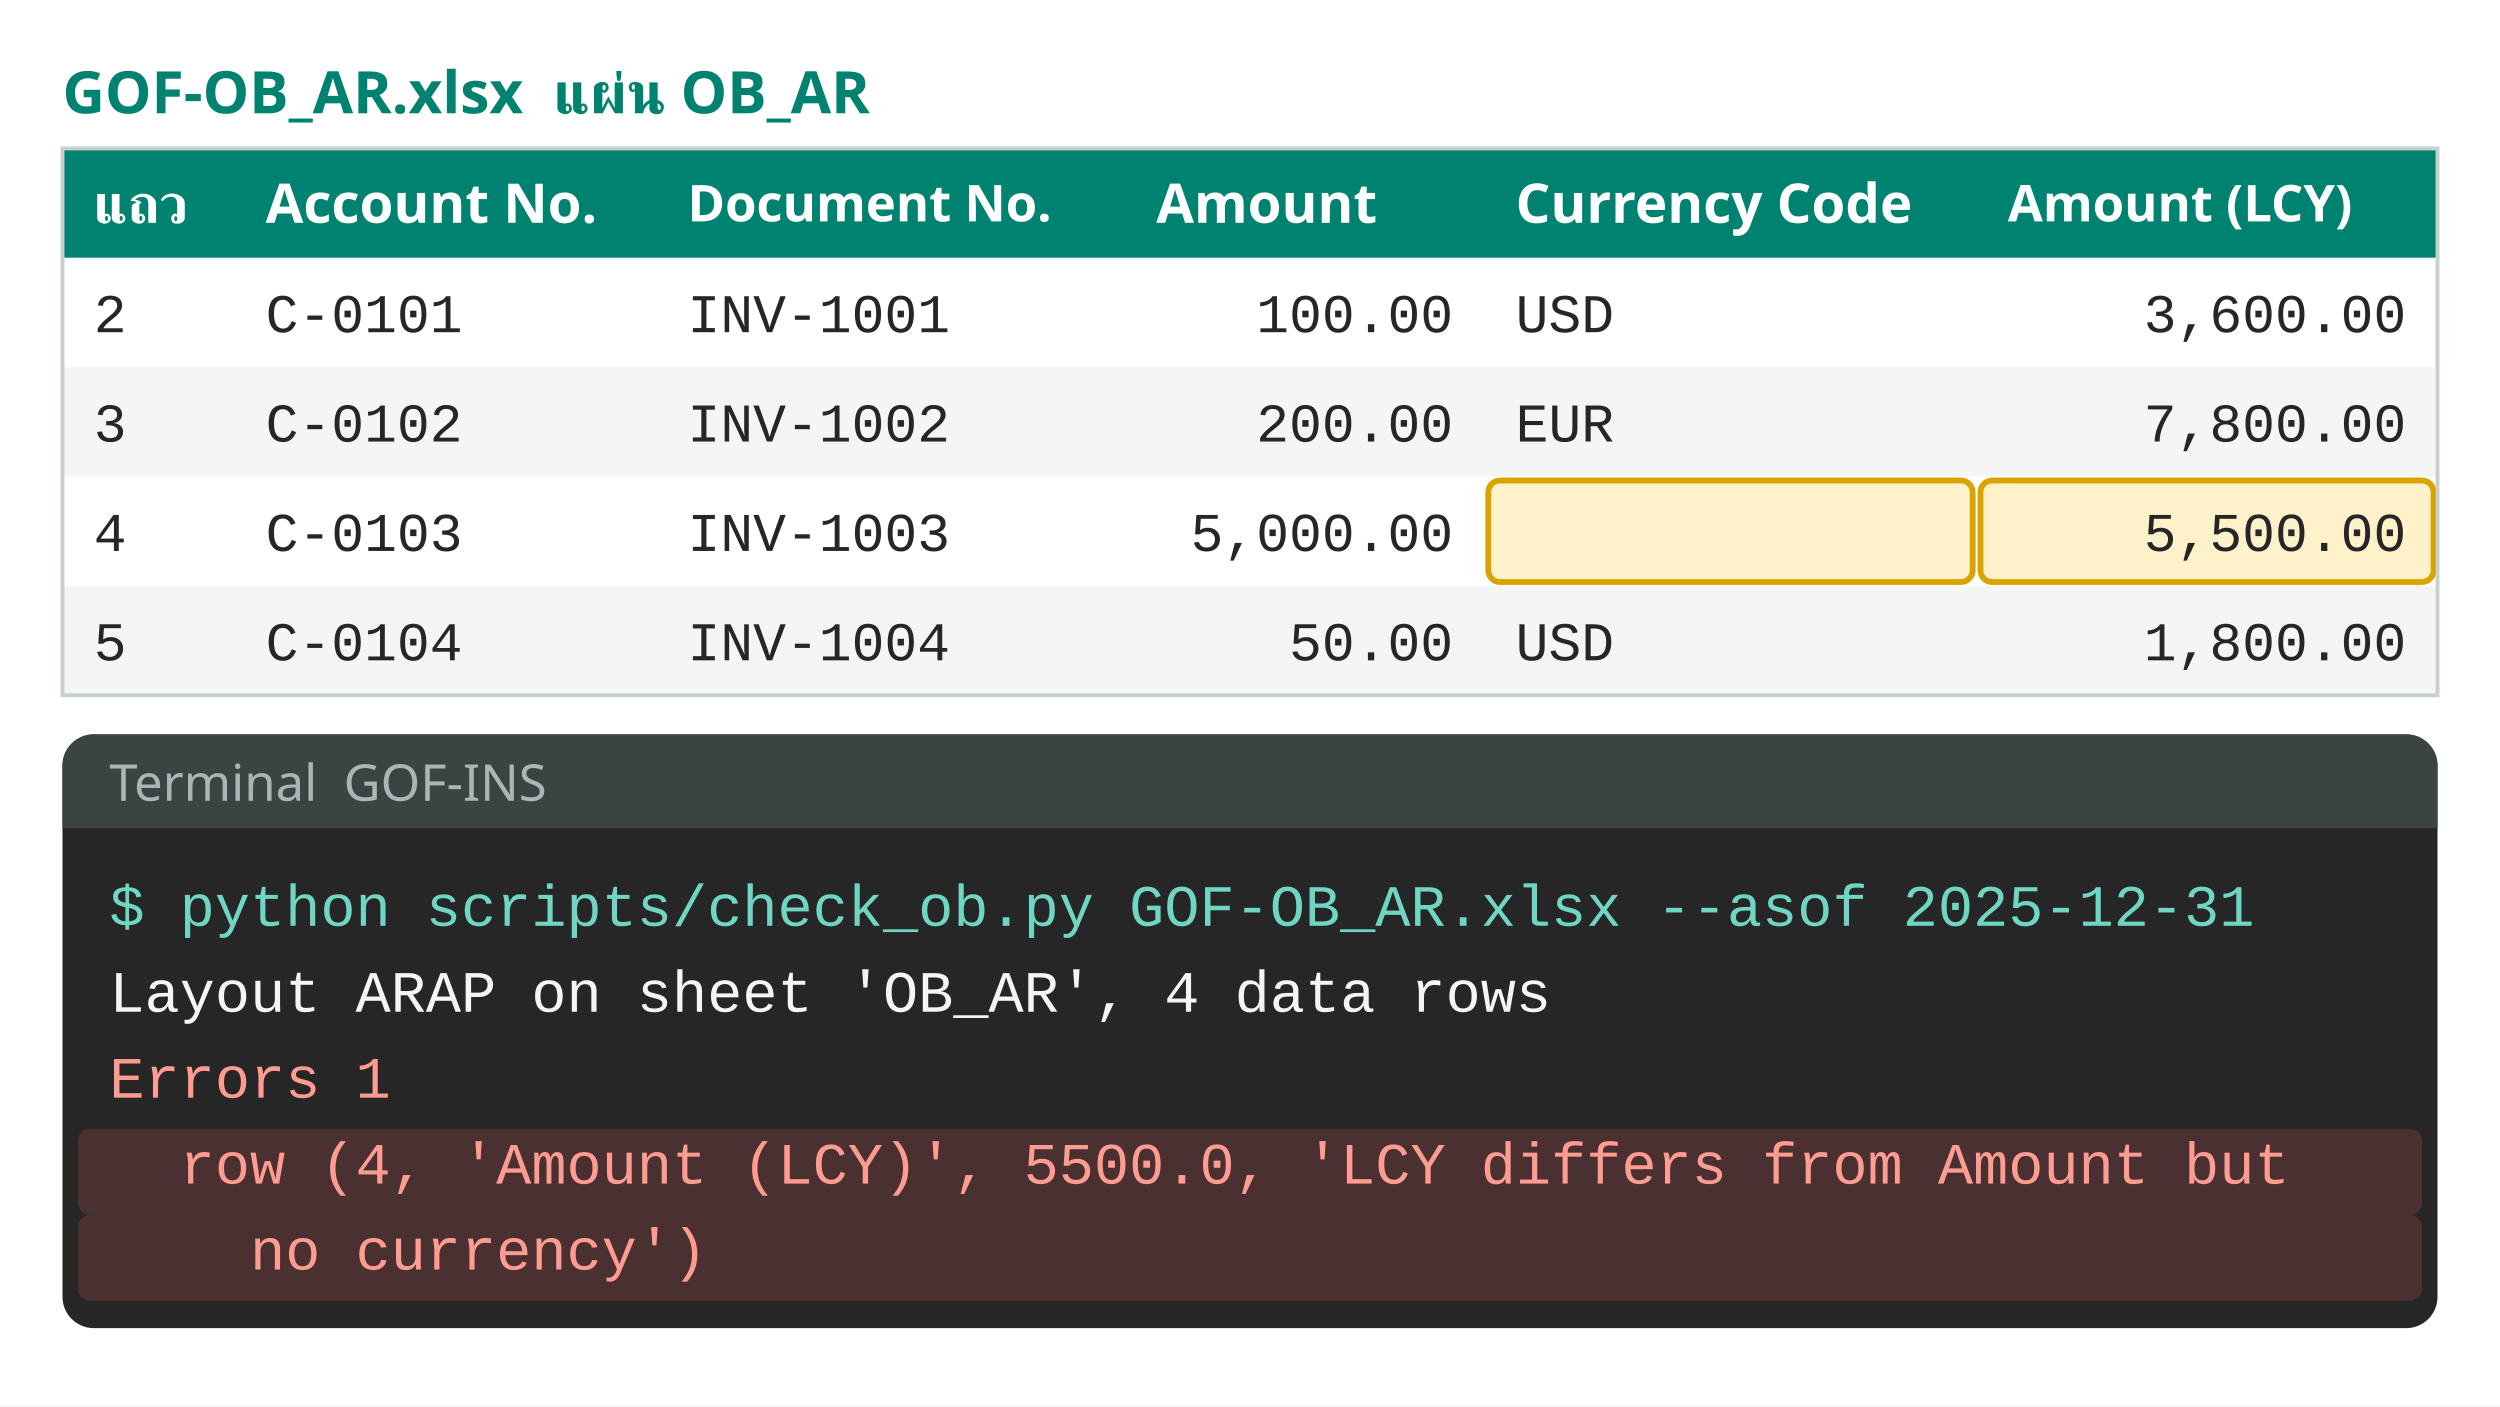
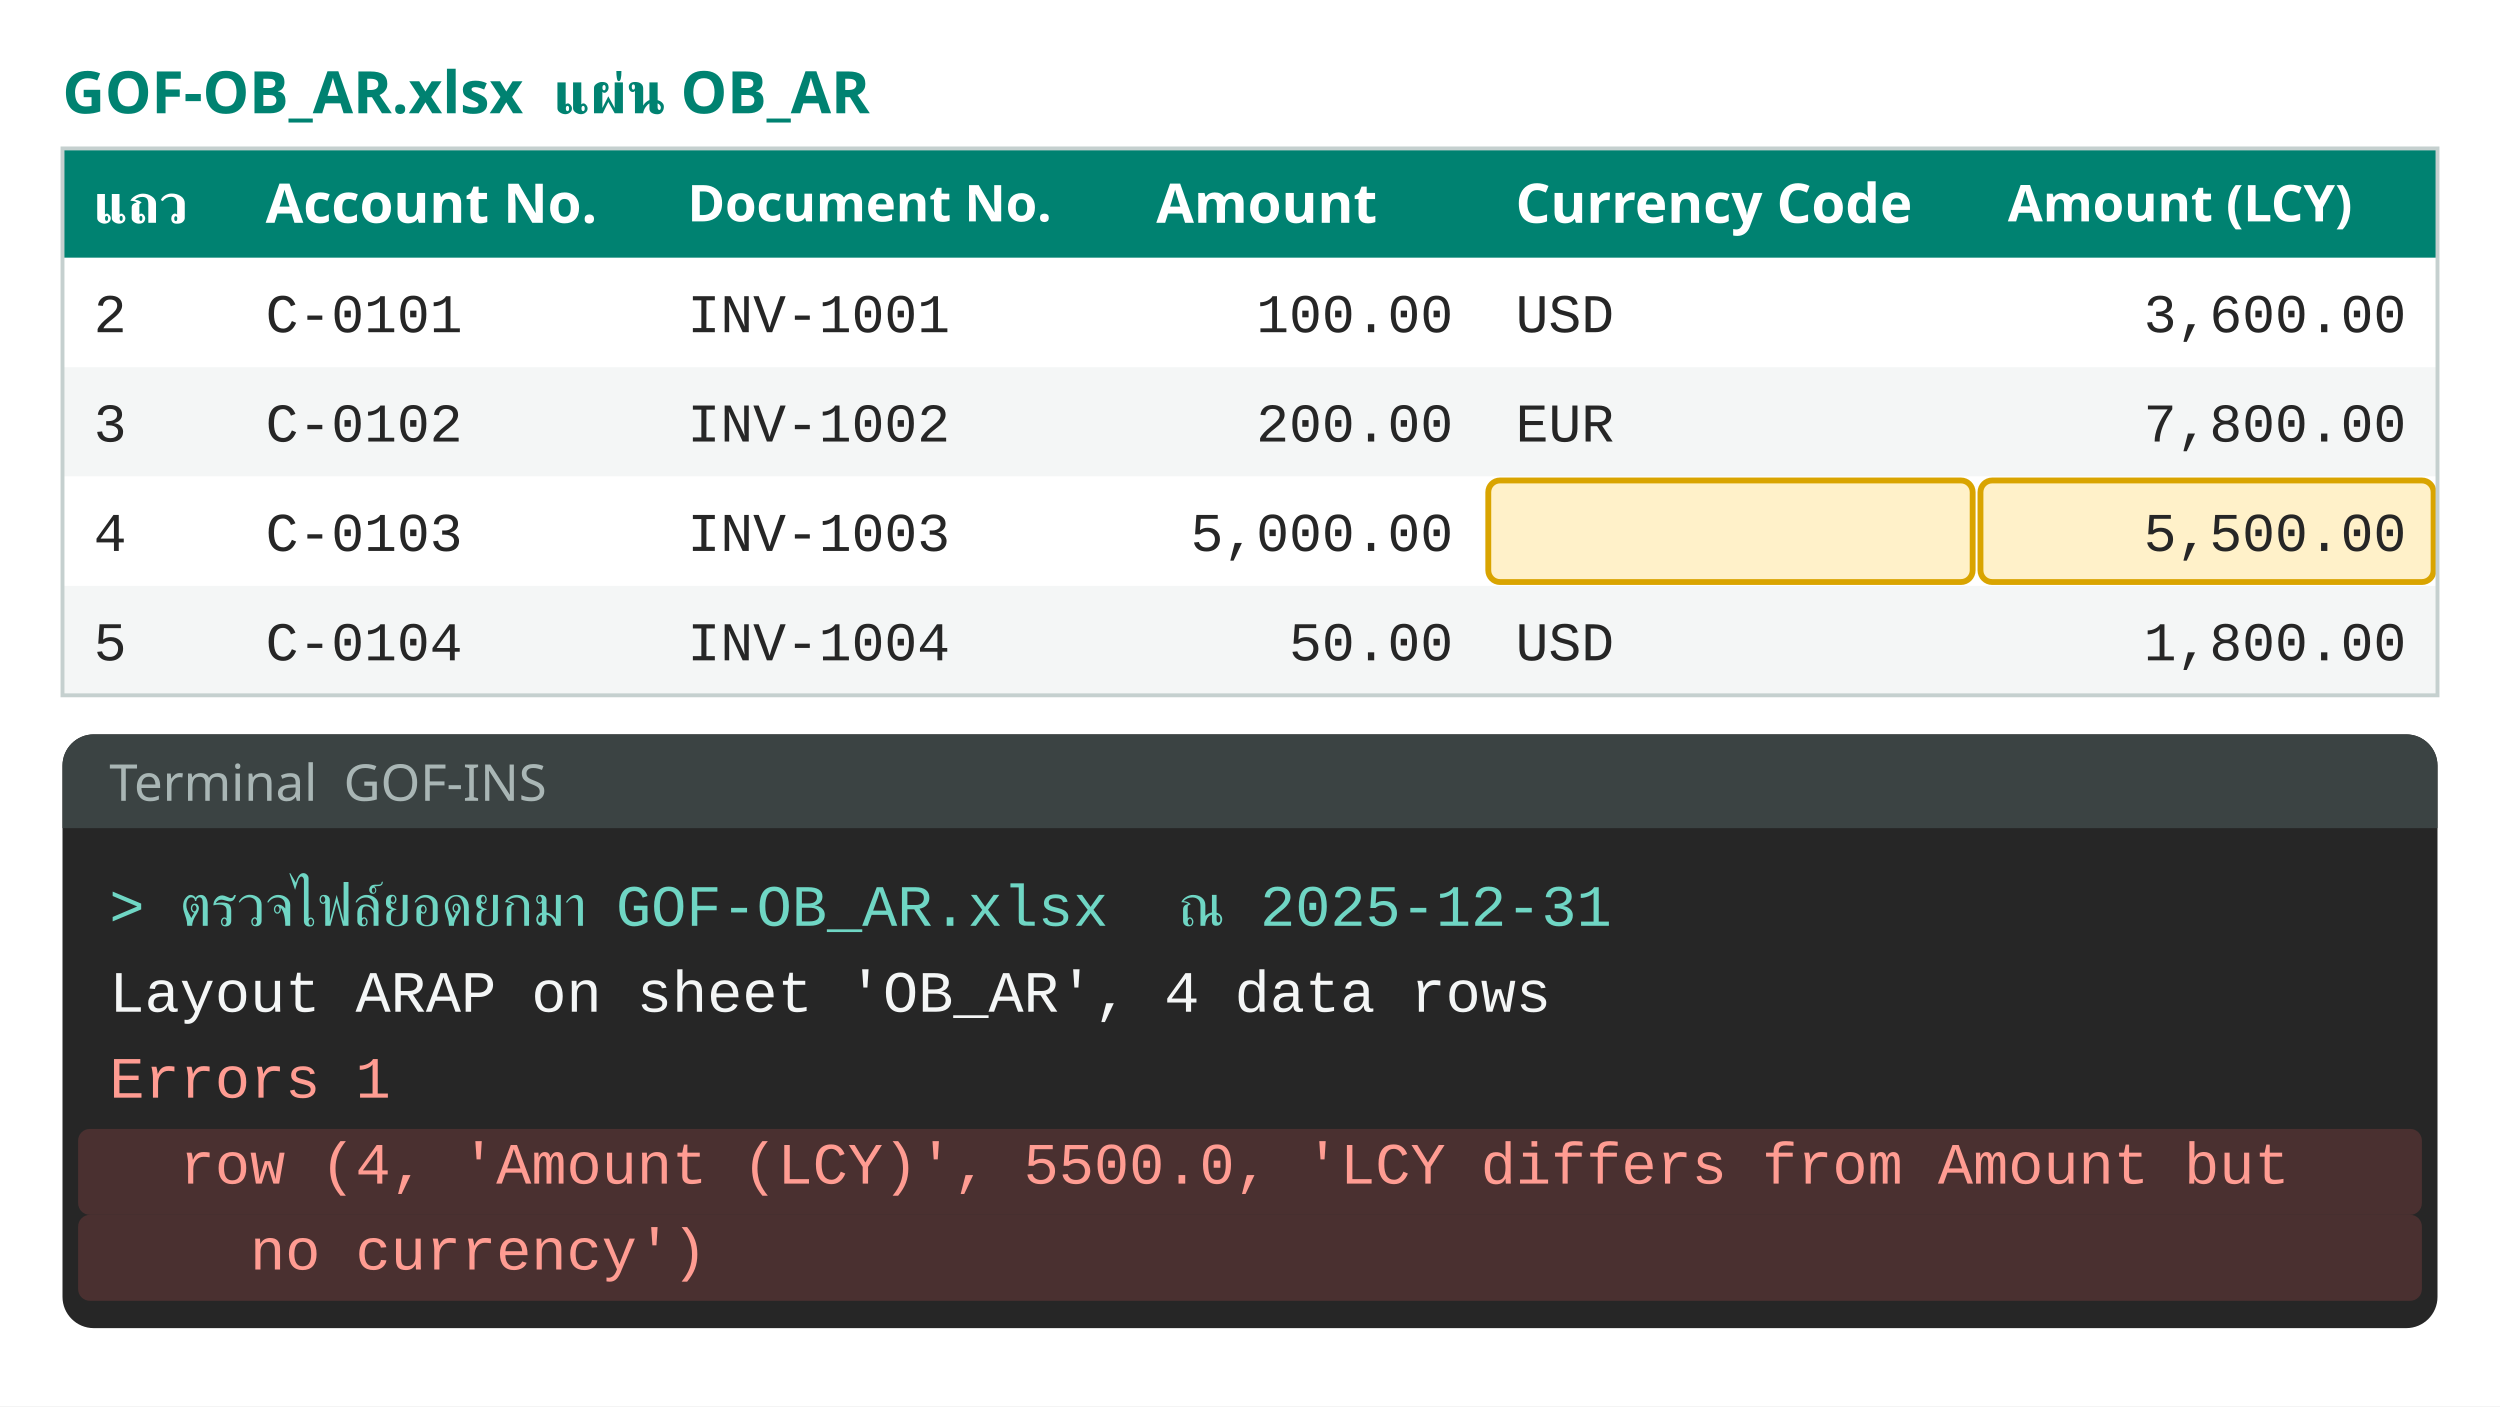
<svg xmlns="http://www.w3.org/2000/svg" width="640" height="360" viewBox="0 0 640 360" role="img">
  <rect width="640" height="360" fill="#FFFFFF" />
  <text x="16" y="29" font-family="Prompt, Sarabun, Tahoma, sans-serif" font-size="15" font-weight="700" fill="#008271" text-anchor="start" xml:space="preserve" style="white-space:pre">GOF-OB_AR.xlsx  แผ่น OB_AR</text>
  <rect x="16" y="38" width="608" height="28" rx="0" fill="#008271" />
  <text x="24" y="57.04" font-family="Prompt, Sarabun, Tahoma, sans-serif" font-size="14" font-weight="700" fill="#FFFFFF" text-anchor="start" xml:space="preserve" style="white-space:pre">แถว</text>
  <text x="68" y="57.04" font-family="Prompt, Sarabun, Tahoma, sans-serif" font-size="14" font-weight="700" fill="#FFFFFF" text-anchor="start" xml:space="preserve" style="white-space:pre">Account No.</text>
  <text x="176" y="56.68" font-family="Prompt, Sarabun, Tahoma, sans-serif" font-size="13" font-weight="700" fill="#FFFFFF" text-anchor="start" xml:space="preserve" style="white-space:pre">Document No.</text>
  <text x="296" y="57.04" font-family="Prompt, Sarabun, Tahoma, sans-serif" font-size="14" font-weight="700" fill="#FFFFFF" text-anchor="start" xml:space="preserve" style="white-space:pre">Amount</text>
  <text x="388" y="57.04" font-family="Prompt, Sarabun, Tahoma, sans-serif" font-size="14" font-weight="700" fill="#FFFFFF" text-anchor="start" xml:space="preserve" style="white-space:pre">Currency Code</text>
  <text x="514" y="56.68" font-family="Prompt, Sarabun, Tahoma, sans-serif" font-size="13" font-weight="700" fill="#FFFFFF" text-anchor="start" xml:space="preserve" style="white-space:pre">Amount (LCY)</text>
  <rect x="16" y="66" width="608" height="28" rx="0" fill="#FFFFFF" />
  <text x="24" y="85.04" font-family="Consolas, 'Courier New', Prompt, Sarabun, Tahoma, monospace" font-size="14" fill="#262626" text-anchor="start" xml:space="preserve" style="white-space:pre">2</text>
  <text x="68" y="85.04" font-family="Consolas, 'Courier New', Prompt, Sarabun, Tahoma, monospace" font-size="14" fill="#262626" text-anchor="start" xml:space="preserve" style="white-space:pre">C-0101</text>
  <text x="176" y="85.04" font-family="Consolas, 'Courier New', Prompt, Sarabun, Tahoma, monospace" font-size="14" fill="#262626" text-anchor="start" xml:space="preserve" style="white-space:pre">INV-1001</text>
  <text x="372" y="85.04" font-family="Consolas, 'Courier New', Prompt, Sarabun, Tahoma, monospace" font-size="14" fill="#262626" text-anchor="end" xml:space="preserve" style="white-space:pre">100.00</text>
  <text x="388" y="85.04" font-family="Consolas, 'Courier New', Prompt, Sarabun, Tahoma, monospace" font-size="14" fill="#262626" text-anchor="start" xml:space="preserve" style="white-space:pre">USD</text>
  <text x="616" y="85.04" font-family="Consolas, 'Courier New', Prompt, Sarabun, Tahoma, monospace" font-size="14" fill="#262626" text-anchor="end" xml:space="preserve" style="white-space:pre">3,600.00</text>
  <rect x="16" y="94" width="608" height="28" rx="0" fill="#F4F6F6" />
  <text x="24" y="113.04" font-family="Consolas, 'Courier New', Prompt, Sarabun, Tahoma, monospace" font-size="14" fill="#262626" text-anchor="start" xml:space="preserve" style="white-space:pre">3</text>
  <text x="68" y="113.04" font-family="Consolas, 'Courier New', Prompt, Sarabun, Tahoma, monospace" font-size="14" fill="#262626" text-anchor="start" xml:space="preserve" style="white-space:pre">C-0102</text>
  <text x="176" y="113.04" font-family="Consolas, 'Courier New', Prompt, Sarabun, Tahoma, monospace" font-size="14" fill="#262626" text-anchor="start" xml:space="preserve" style="white-space:pre">INV-1002</text>
  <text x="372" y="113.04" font-family="Consolas, 'Courier New', Prompt, Sarabun, Tahoma, monospace" font-size="14" fill="#262626" text-anchor="end" xml:space="preserve" style="white-space:pre">200.00</text>
  <text x="388" y="113.04" font-family="Consolas, 'Courier New', Prompt, Sarabun, Tahoma, monospace" font-size="14" fill="#262626" text-anchor="start" xml:space="preserve" style="white-space:pre">EUR</text>
  <text x="616" y="113.04" font-family="Consolas, 'Courier New', Prompt, Sarabun, Tahoma, monospace" font-size="14" fill="#262626" text-anchor="end" xml:space="preserve" style="white-space:pre">7,800.00</text>
  <rect x="16" y="122" width="608" height="28" rx="0" fill="#FFFFFF" />
  <text x="24" y="141.04" font-family="Consolas, 'Courier New', Prompt, Sarabun, Tahoma, monospace" font-size="14" fill="#262626" text-anchor="start" xml:space="preserve" style="white-space:pre">4</text>
  <text x="68" y="141.04" font-family="Consolas, 'Courier New', Prompt, Sarabun, Tahoma, monospace" font-size="14" fill="#262626" text-anchor="start" xml:space="preserve" style="white-space:pre">C-0103</text>
  <text x="176" y="141.04" font-family="Consolas, 'Courier New', Prompt, Sarabun, Tahoma, monospace" font-size="14" fill="#262626" text-anchor="start" xml:space="preserve" style="white-space:pre">INV-1003</text>
  <text x="372" y="141.04" font-family="Consolas, 'Courier New', Prompt, Sarabun, Tahoma, monospace" font-size="14" fill="#262626" text-anchor="end" xml:space="preserve" style="white-space:pre">5,000.00</text>
  <rect x="381" y="123" width="124" height="26" rx="3" fill="#FFF1C9" stroke="#D9A400" stroke-width="1.5" />
  <rect x="507" y="123" width="116" height="26" rx="3" fill="#FFF1C9" stroke="#D9A400" stroke-width="1.5" />
  <text x="616" y="141.04" font-family="Consolas, 'Courier New', Prompt, Sarabun, Tahoma, monospace" font-size="14" fill="#262626" text-anchor="end" xml:space="preserve" style="white-space:pre">5,500.00</text>
  <rect x="16" y="150" width="608" height="28" rx="0" fill="#F4F6F6" />
  <text x="24" y="169.04" font-family="Consolas, 'Courier New', Prompt, Sarabun, Tahoma, monospace" font-size="14" fill="#262626" text-anchor="start" xml:space="preserve" style="white-space:pre">5</text>
  <text x="68" y="169.04" font-family="Consolas, 'Courier New', Prompt, Sarabun, Tahoma, monospace" font-size="14" fill="#262626" text-anchor="start" xml:space="preserve" style="white-space:pre">C-0104</text>
  <text x="176" y="169.04" font-family="Consolas, 'Courier New', Prompt, Sarabun, Tahoma, monospace" font-size="14" fill="#262626" text-anchor="start" xml:space="preserve" style="white-space:pre">INV-1004</text>
  <text x="372" y="169.04" font-family="Consolas, 'Courier New', Prompt, Sarabun, Tahoma, monospace" font-size="14" fill="#262626" text-anchor="end" xml:space="preserve" style="white-space:pre">50.00</text>
  <text x="388" y="169.04" font-family="Consolas, 'Courier New', Prompt, Sarabun, Tahoma, monospace" font-size="14" fill="#262626" text-anchor="start" xml:space="preserve" style="white-space:pre">USD</text>
  <text x="616" y="169.04" font-family="Consolas, 'Courier New', Prompt, Sarabun, Tahoma, monospace" font-size="14" fill="#262626" text-anchor="end" xml:space="preserve" style="white-space:pre">1,800.00</text>
  <rect x="16" y="38" width="608" height="140" rx="0" fill="none" stroke="#C5D0CF" stroke-width="1" />
  <rect x="16" y="188" width="608" height="152" rx="8" fill="#262626" />
  <path d="M16 196 a8 8 0 0 1 8 -8 h592 a8 8 0 0 1 8 8 v16 h-608 Z" fill="#3B4343" />
  <text x="28" y="205" font-family="Prompt, Sarabun, Tahoma, sans-serif" font-size="13" fill="#A9B6B5" text-anchor="start" xml:space="preserve" style="white-space:pre">Terminal  GOF-INS</text>
-   <text x="28" y="237" font-family="Consolas, 'Courier New', Prompt, Sarabun, Tahoma, monospace" font-size="15" fill="#6FD6C4" text-anchor="start" xml:space="preserve" style="white-space:pre">$ python scripts/check_ob.py GOF-OB_AR.xlsx --asof 2025-12-31</text>
+   <text x="28" y="237" font-family="Consolas, 'Courier New', Prompt, Sarabun, Tahoma, monospace" font-size="15" fill="#6FD6C4" text-anchor="start" xml:space="preserve" style="white-space:pre">&gt; ตรวจไฟล์ยอดยกมา  GOF-OB_AR.xlsx  ณ 2025-12-31</text>
  <text x="28" y="259" font-family="Consolas, 'Courier New', Prompt, Sarabun, Tahoma, monospace" font-size="15" fill="#F4F6F6" text-anchor="start" xml:space="preserve" style="white-space:pre">Layout ARAP on sheet 'OB_AR', 4 data rows</text>
  <text x="28" y="281" font-family="Consolas, 'Courier New', Prompt, Sarabun, Tahoma, monospace" font-size="15" fill="#FF9C92" text-anchor="start" xml:space="preserve" style="white-space:pre">Errors 1</text>
  <rect x="20" y="289" width="600" height="22" rx="3" fill="#4A3030" />
  <text x="28" y="303" font-family="Consolas, 'Courier New', Prompt, Sarabun, Tahoma, monospace" font-size="15" fill="#FF9C92" text-anchor="start" xml:space="preserve" style="white-space:pre">  row (4, 'Amount (LCY)', 5500.0, 'LCY differs from Amount but</text>
  <rect x="20" y="311" width="600" height="22" rx="3" fill="#4A3030" />
  <text x="28" y="325" font-family="Consolas, 'Courier New', Prompt, Sarabun, Tahoma, monospace" font-size="15" fill="#FF9C92" text-anchor="start" xml:space="preserve" style="white-space:pre">    no currency')</text>
</svg>
